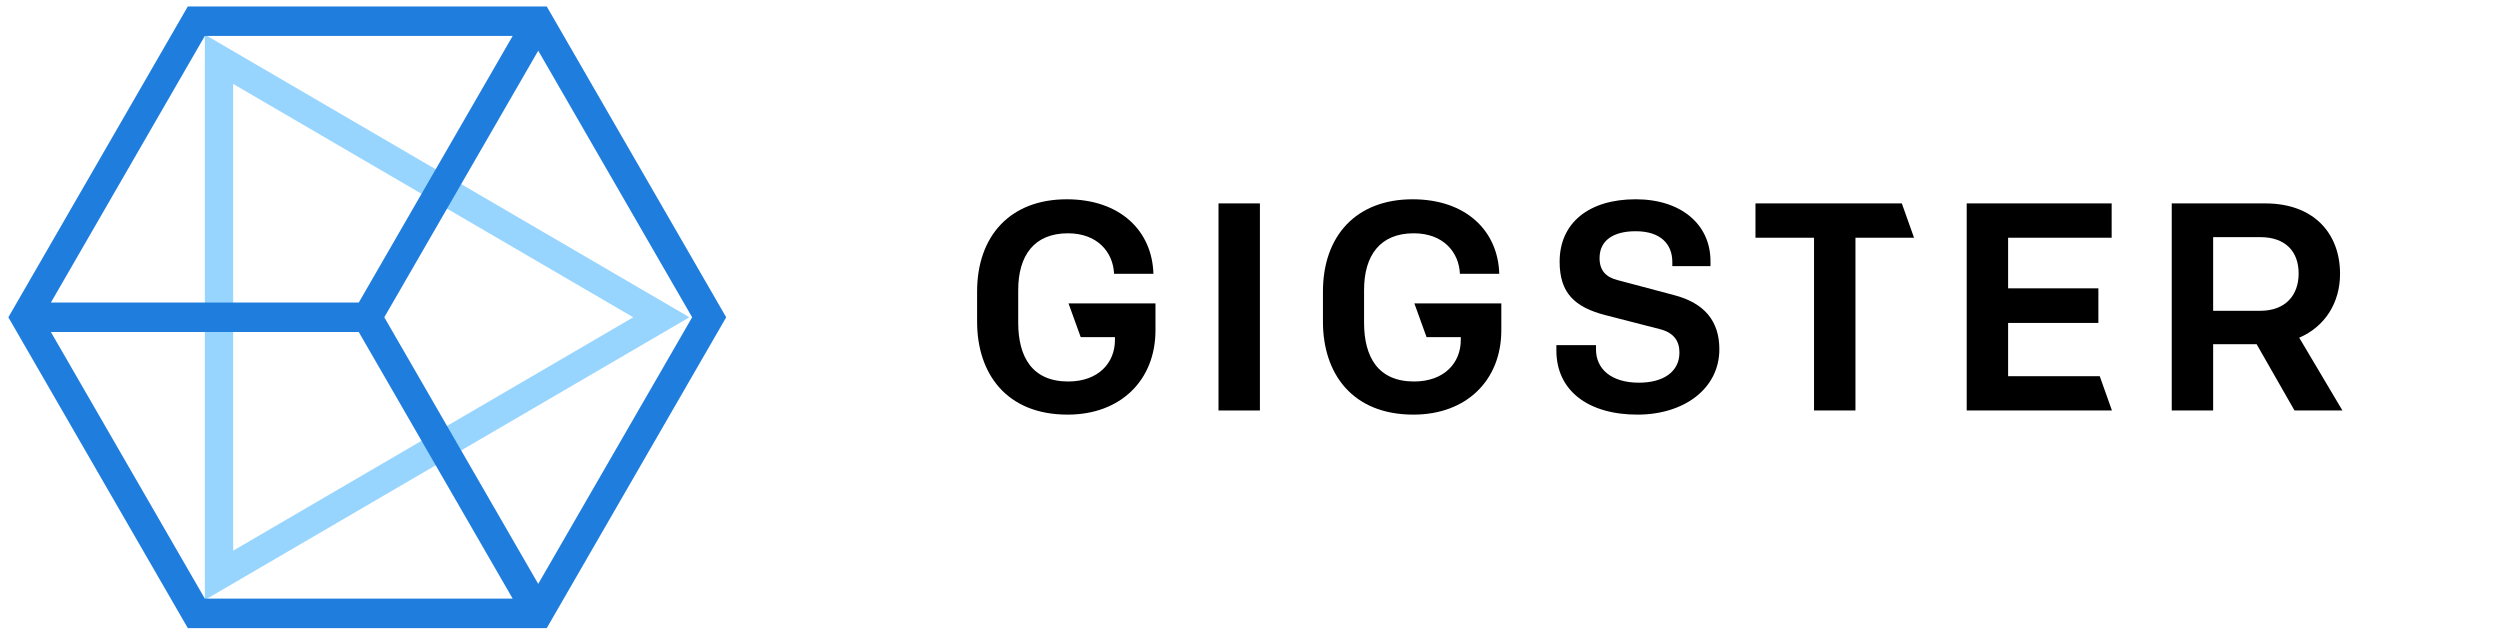
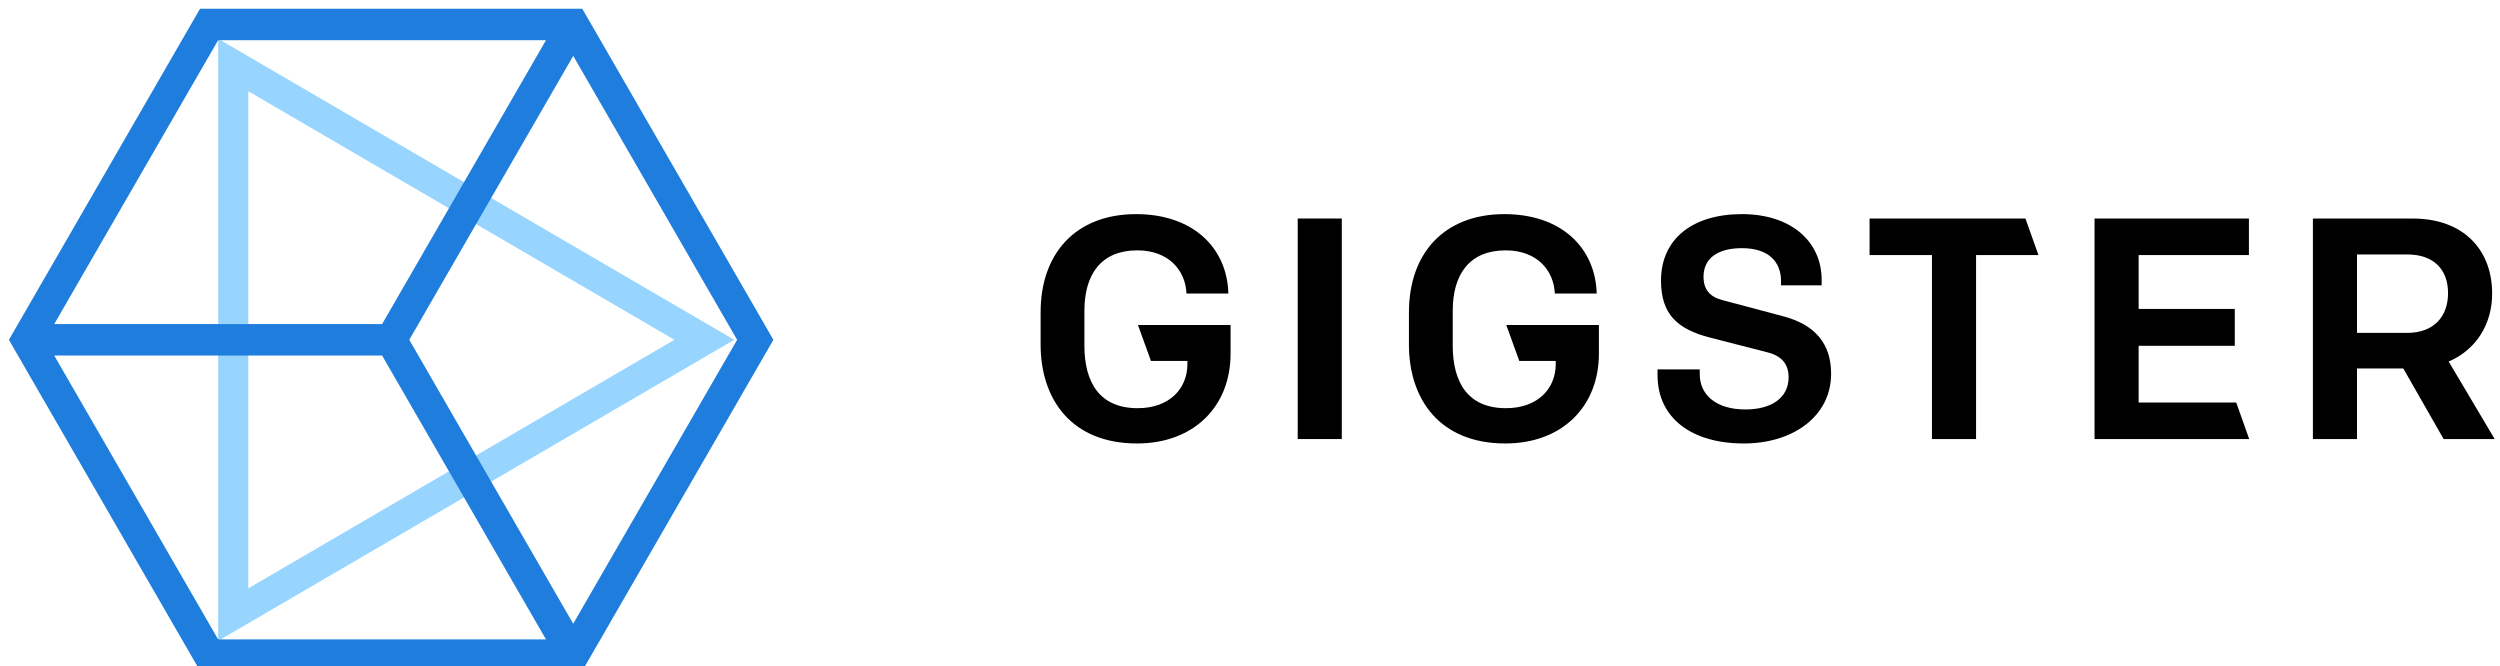
- <svg xmlns="http://www.w3.org/2000/svg" width="213" height="54">
+ <svg xmlns="http://www.w3.org/2000/svg" width="200">
  <path d="M94.918 23.33c-.076-1.84-1.412-3.453-3.932-3.453-2.873 0-4.234 1.89-4.234 4.839v2.772c0 2.95 1.21 5.015 4.26 5.015 2.57 0 3.981-1.588 3.981-3.528v-.252h-2.916l-1.04-2.873h7.409v2.293c0 4.234-2.95 7.183-7.485 7.183-5.242 0-7.712-3.529-7.712-7.914v-2.57c0-4.739 2.823-7.863 7.636-7.863 4.562 0 7.285 2.696 7.385 6.35h-3.352z" fill-rule="evenodd" />
  <path d="M103.817 17.33h3.527v17.643h-3.527V17.331z" fill-rule="evenodd" />
  <path d="M124.384 23.33c-.076-1.84-1.412-3.453-3.932-3.453-2.873 0-4.234 1.89-4.234 4.839v2.772c0 2.95 1.21 5.015 4.26 5.015 2.571 0 3.981-1.588 3.981-3.528v-.252h-2.916l-1.04-2.873h7.409v2.293c0 4.234-2.949 7.183-7.485 7.183-5.242 0-7.712-3.529-7.712-7.914v-2.57c0-4.739 2.822-7.863 7.637-7.863 4.561 0 7.283 2.696 7.385 6.35h-3.353z" fill-rule="evenodd" />
  <path d="M132.603 29.857v-.454h3.377v.38c0 1.637 1.285 2.822 3.654 2.822 2.092 0 3.454-.933 3.454-2.571 0-.983-.48-1.689-1.664-1.991l-4.612-1.185c-2.672-.68-3.932-1.915-3.932-4.562 0-3.327 2.52-5.318 6.477-5.318 3.906 0 6.376 2.168 6.376 5.267v.43h-3.251v-.354c0-1.487-.957-2.62-3.125-2.62-1.865 0-3.075.755-3.075 2.293 0 1.033.53 1.613 1.512 1.865l4.839 1.285c2.596.68 3.856 2.218 3.856 4.612 0 3.352-2.998 5.57-6.981 5.57-4.159 0-6.905-2.016-6.905-5.469z" fill-rule="evenodd" />
  <g>
    <path d="M154.556 20.255h-4.99V17.33h12.469l1.041 2.924h-4.991v14.718h-3.529V20.255z" fill-rule="evenodd" />
  </g>
  <g>
    <path d="M167.563 17.33h12.35v2.925h-8.822v4.31h7.691v2.948h-7.691v4.537h7.807l1.039 2.923h-12.374V17.331z" fill-rule="evenodd" />
  </g>
  <g>
    <path d="M192.568 26.48c2.166 0 3.276-1.335 3.276-3.176 0-1.89-1.133-3.1-3.276-3.1h-4.008v6.276h4.008m-.303 2.848h-3.705v5.646h-3.528V17.33h7.964c4.159 0 6.376 2.571 6.376 6 0 2.493-1.31 4.51-3.478 5.442l3.68 6.2h-4.083l-3.226-5.645z" fill-rule="evenodd" />
  </g>
  <g>
    <path d="M19.866 7.149v39.767l34.087-19.884L19.865 7.15m-2.411 43.966V2.95l41.285 24.082-41.285 24.083z" fill-rule="evenodd" fill="#97d5ff" />
    <g>
      <path d="M4.338 28.289h26.229L43.68 51.003H17.452L4.338 28.29M17.452 3.062H43.68L30.567 25.776H4.338L17.452 3.062m15.29 23.97L45.858 4.319 58.97 27.033 45.856 49.747 32.743 27.033M46.582.549h-30.58L.712 27.033l15.29 26.483h30.58l15.29-26.483L46.582.549z" fill-rule="evenodd" fill="#1f7edd" />
    </g>
  </g>
</svg>
